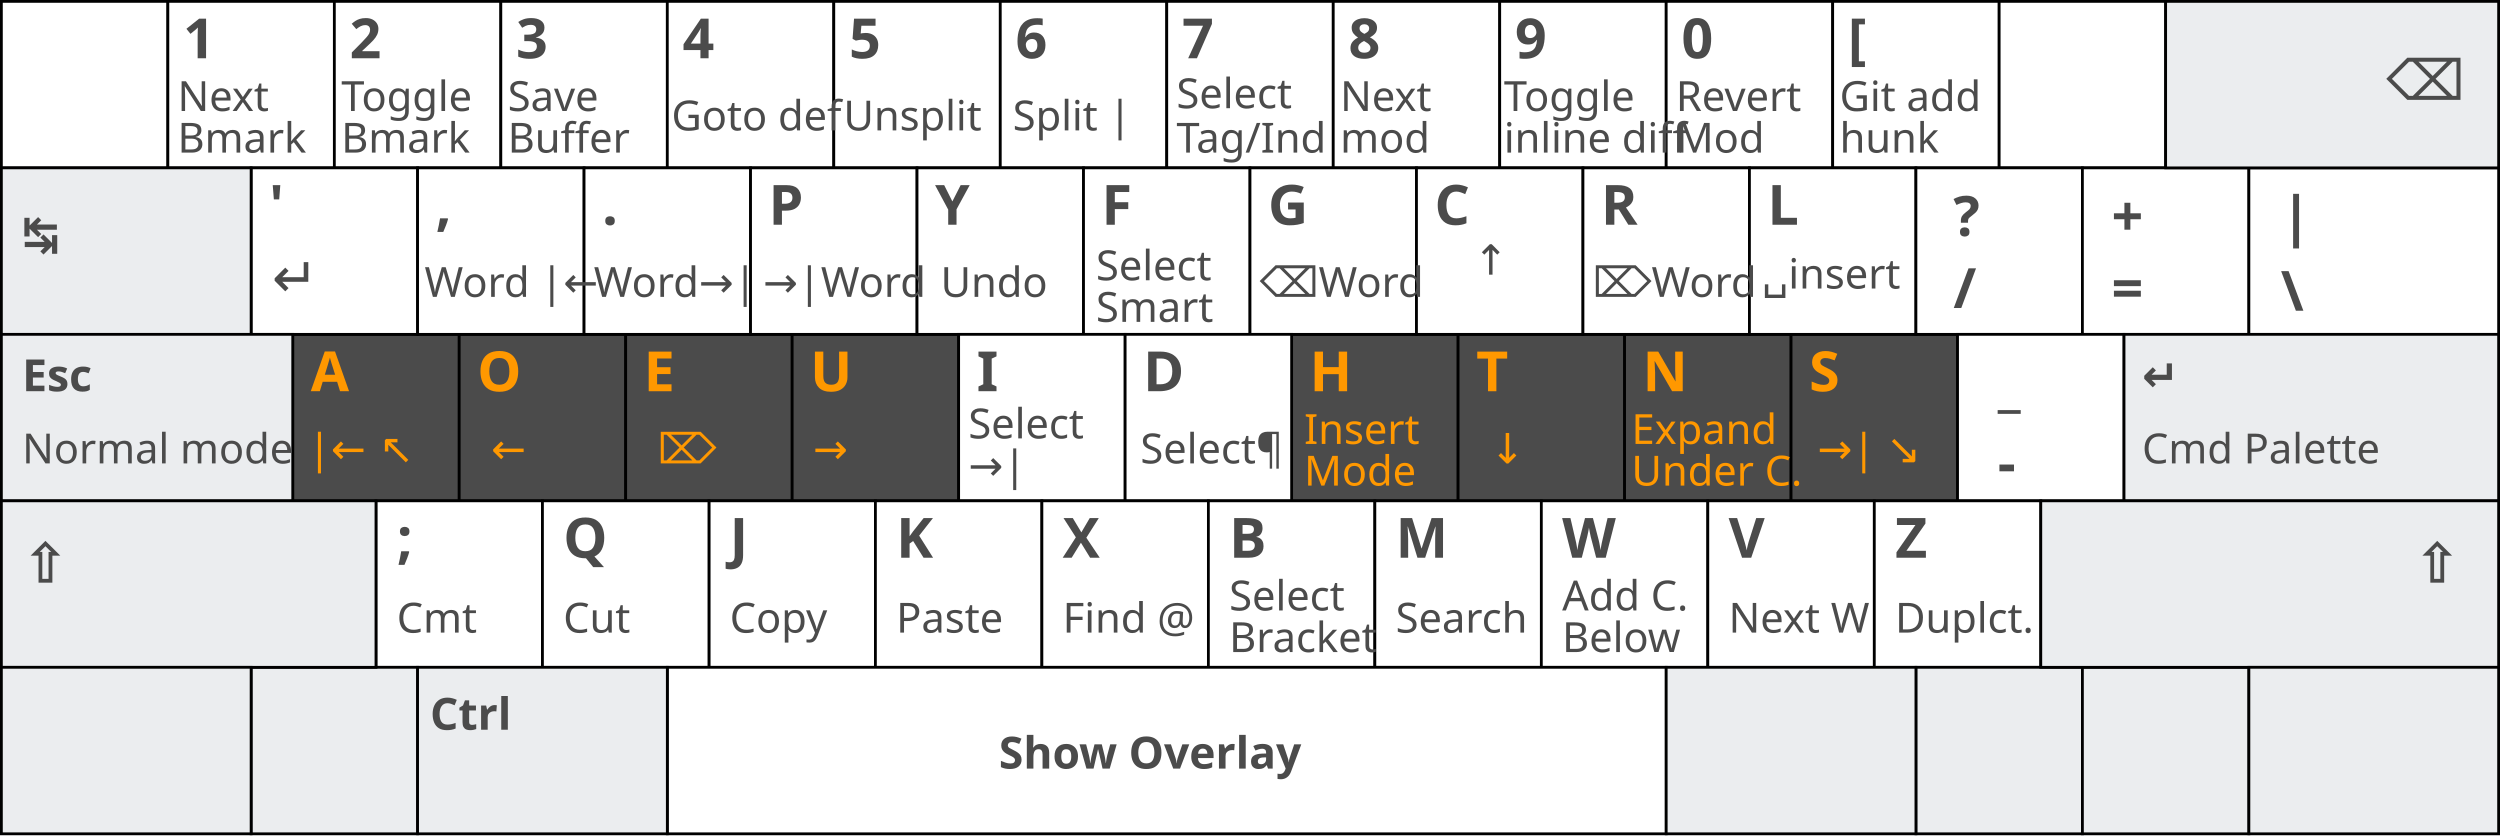
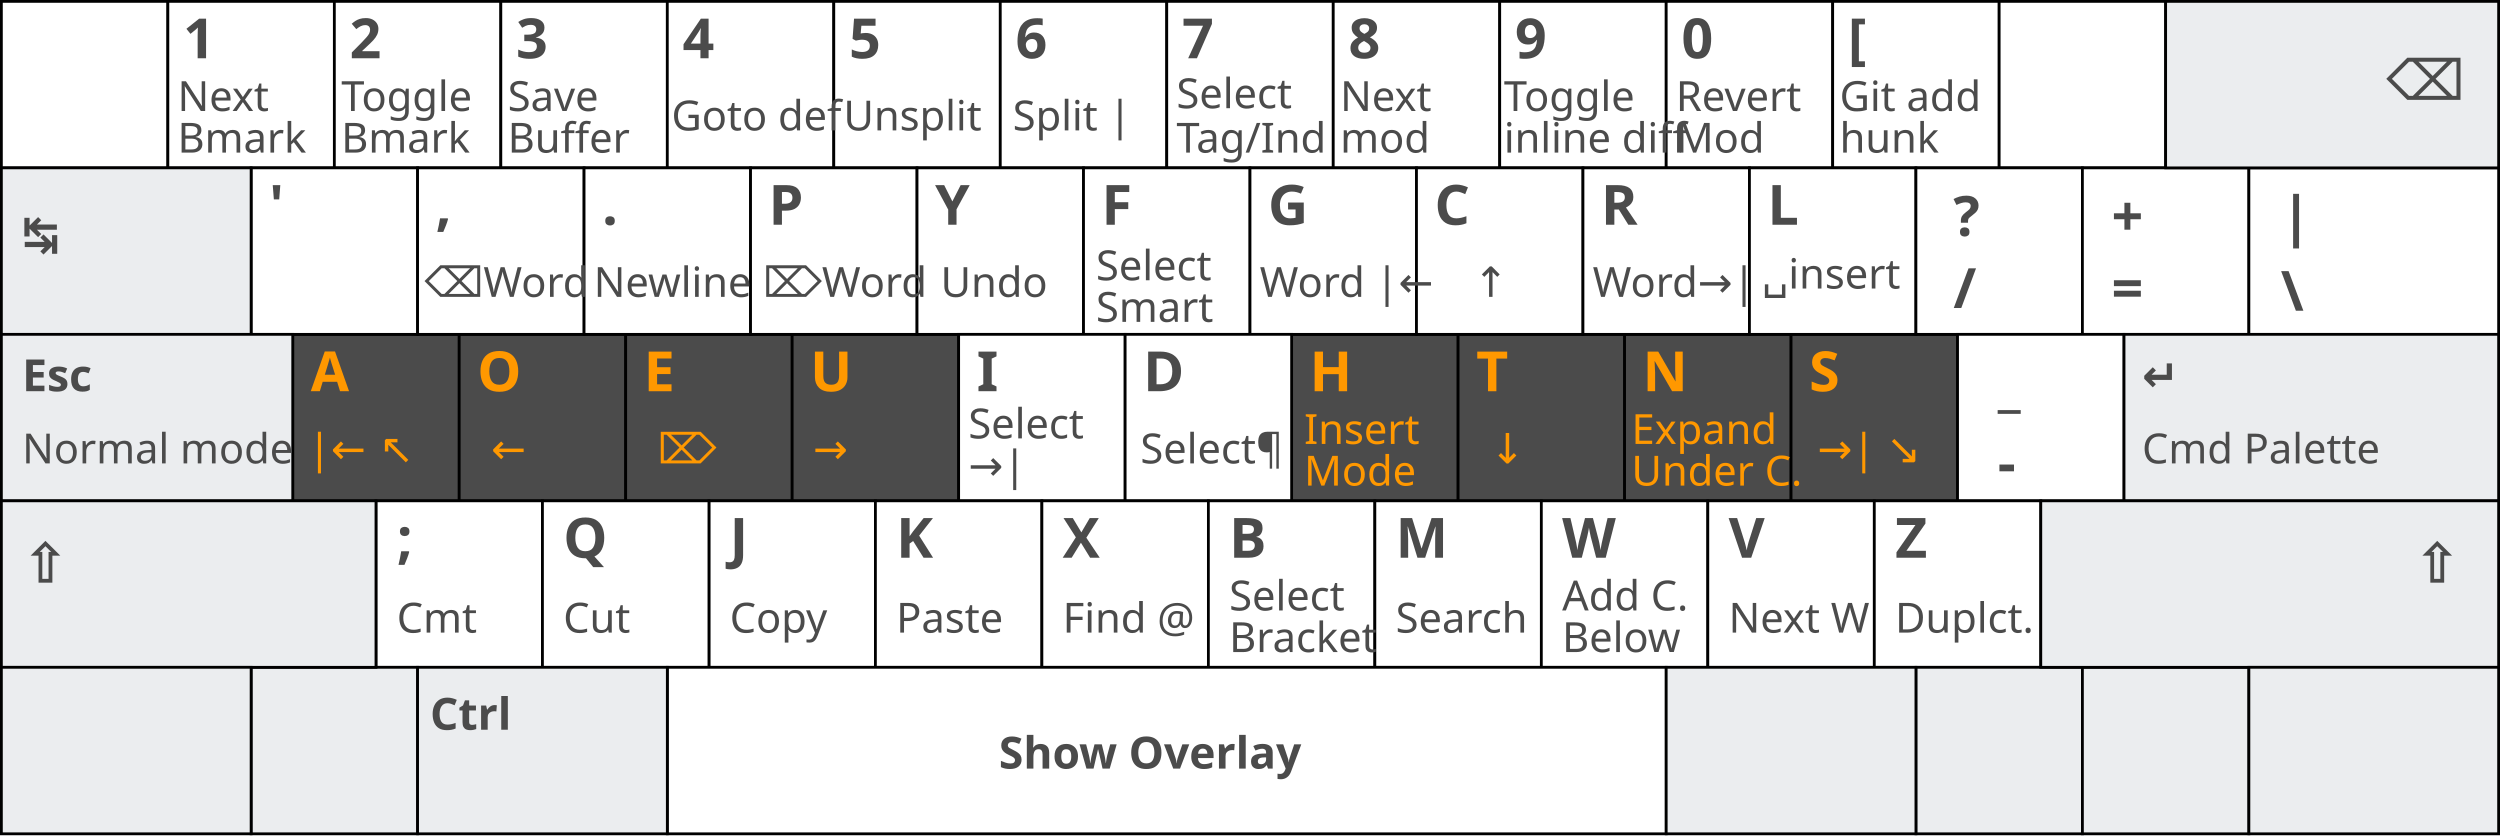
<svg xmlns="http://www.w3.org/2000/svg" height="301" width="901" version="1.0" style="font-family:sans-serif;font-weight:normal;font-size:15px;fill:#4B4B4B">
  <g style="stroke:#000000;stroke-width:1">
    <path d="m 105.5,120.5 60,0 0,60 -60,0 0,-60 z" />
    <path d="m 165.5,120.5 60,0 0,60 -60,0 0,-60 z" />
    <path d="m 225.5,120.5 60,0 0,60 -60,0 0,-60 z" />
    <path d="m 285.5,120.5 60,0 0,60 -60,0 0,-60 z" />
    <path d="m 465.5,120.5 60,0 0,60 -60,0 0,-60 z" />
    <path d="m 525.5,120.5 60,0 0,60 -60,0 0,-60 z" />
    <path d="m 585.5,120.5 60,0 0,60 -60,0 0,-60 z" />
    <path d="m 645.5,120.5 60,0 0,60 -60,0 0,-60 z" />
    <g style="fill:#ffffff">
      <path d="m 0.5,0.5 60,0 0,60 -60,0 0,-60 z" />
      <path d="m 60.5,0.5 60,0 0,60 -60,0 0,-60 z" />
      <path d="m 120.5,0.5 60,0 0,60 -60,0 0,-60 z" />
      <path d="m 180.5,0.5 60,0 0,60 -60,0 0,-60 z" />
      <path d="m 240.5,0.5 60,0 0,60 -60,0 0,-60 z" />
      <path d="m 300.5,0.5 60,0 0,60 -60,0 0,-60 z" />
      <path d="m 360.5,0.5 60,0 0,60 -60,0 0,-60 z" />
      <path d="m 420.5,0.5 60,0 0,60 -60,0 0,-60 z" />
      <path d="m 480.5,0.5 60,0 0,60 -60,0 0,-60 z" />
      <path d="m 540.5,0.5 60,0 0,60 -60,0 0,-60 z" />
      <path d="m 600.5,0.5 60,0 0,60 -60,0 0,-60 z" />
      <path d="m 660.5,0.5 60,0 0,60 -60,0 0,-60 z" />
      <path d="m 720.5,0.5 60,0 0,60 -60,0 0,-60 z" />
      <path d="m 90.5,60.5 60,0 0,60 -60,0 0,-60 z" />
      <path d="m 150.5,60.5 60,0 0,60 -60,0 0,-60 z" />
      <path d="m 210.5,60.5 60,0 0,60 -60,0 0,-60 z" />
      <path d="m 270.5,60.5 60,0 0,60 -60,0 0,-60 z" />
      <path d="m 330.5,60.5 60,0 0,60 -60,0 0,-60 z" />
      <path d="m 390.5,60.5 60,0 0,60 -60,0 0,-60 z" />
      <path d="m 450.5,60.5 60,0 0,60 -60,0 0,-60 z" />
      <path d="m 510.5,60.5 60,0 0,60 -60,0 0,-60 z" />
      <path d="m 570.5,60.5 60,0 0,60 -60,0 0,-60 z" />
      <path d="m 630.5,60.5 60,0 0,60 -60,0 0,-60 z" />
      <path d="m 690.5,60.5 60,0 0,60 -60,0 0,-60 z" />
      <path d="m 750.5,60.5 60,0 0,60 -60,0 0,-60 z" />
      <path d="m 810.5,60.5 90,0 0,60 -90,0 0,-60 z" />
      <path d="m 345.5,120.5 60,0 0,60 -60,0 0,-60 z" />
      <path d="m 405.5,120.5 60,0 0,60 -60,0 0,-60 z" />
      <path d="m 705.5,120.5 60,0 0,60 -60,0 0,-60 z" />
      <path d="m 135.5,180.5 60,0 0,60 -60,0 0,-60 z" />
      <path d="m 255.5,180.5 60,0 0,60 -60,0 0,-60 z" />
      <path d="m 195.5,180.5 60,0 0,60 -60,0 0,-60 z" />
      <path d="m 315.5,180.5 60,0 0,60 -60,0 0,-60 z" />
      <path d="m 375.5,180.5 60,0 0,60 -60,0 0,-60 z" />
      <path d="m 435.5,180.5 60,0 0,60 -60,0 0,-60 z" />
      <path d="m 495.5,180.5 60,0 0,60 -60,0 0,-60 z" />
      <path d="m 555.5,180.5 60,0 0,60 -60,0 0,-60 z" />
      <path d="m 615.5,180.5 60,0 0,60 -60,0 0,-60 z" />
      <path d="m 675.5,180.5 60,0 0,60 -60,0 0,-60 z" />
      <path d="m 240.5,240.5 360,0 0,60 -360,0 0,-60 z" />
    </g>
    <g style="fill:#EBEDEF">
      <path d="m 90.5,240.5 60,0 0,60 -60,0 0,-60 z" />
      <path d="m 690.5,240.5 60,0 0,60 -60,0 0,-60 z" />
      <path d="m 750.5,240.5 60,0 0,60 -60,0 0,-60 z" />
      <path d="m 780.5,0.5 120,0 0,60 -120,0 0,-60 z" />
      <path d="m 0.5,60.5 90,0 0,60 -90,0 0,-60 z" />
      <path d="m 0.5,120.5 105,0 0,60 -105,0 0,-60 z" />
      <path d="m 765.5,120.5 135,0 0,60 -135,0 0,-60 z" />
      <path d="m 0.5,180.5 135,0 0,60 -135,0 0,-60 z" />
      <path d="m 735.5,180.5 165,0 0,60 -165,0 0,-60 z" />
      <path d="m 0.5,240.5 90,0 0,60 -90,0 0,-60 z" />
      <path d="m 810.5,240.5 90,0 0,60 -90,0 0,-60 z" />
      <path d="m 150.5,240.5 90,0 0,60 -90,0 0,-60 z" />
      <path d="m 600.5,240.5 90,0 0,60 -90,0 0,-60 z" />
    </g>
  </g>
  <g style="fill:#FF9800">
    <text>
      <tspan x="111" y="167">|← ↖︎</tspan>
      <tspan x="177" y="167">←</tspan>
      <tspan x="537" y="167">↓</tspan>
      <tspan x="588" y="160">Expand</tspan>
      <tspan x="588" y="175">Under C.</tspan>
      <tspan x="470" y="160">Insert</tspan>
      <tspan x="470" y="175">Mode</tspan>
      <tspan x="655" y="167">→| ↘︎</tspan>
      <tspan x="237" y="167">⌦</tspan>
      <tspan x="293" y="167">→</tspan>
    </text>
    <text style="font-weight:bold;font-size:20px">
      <tspan x="112" y="141">A</tspan>
      <tspan x="172" y="141">O</tspan>
      <tspan x="232" y="141">E</tspan>
      <tspan x="292" y="141">U</tspan>
      <tspan x="472" y="141">H</tspan>
      <tspan x="532" y="141">T</tspan>
      <tspan x="592" y="141">N</tspan>
      <tspan x="652" y="141">S</tspan>
    </text>
  </g>
  <text>
-     <tspan x="531" y="99">↑</tspan>
+     <tspan x="123" y="40">Toggle</tspan>
+     <tspan x="123" y="55">Bmark</tspan>
+     <tspan x="143" y="228">Cmt</tspan>
+     <tspan x="153" y="107">⌫Word</tspan>
+     <tspan x="183" y="40">Save</tspan>
+     <tspan x="183" y="55">Buffer</tspan>
+     <tspan x="203" y="228">Cut</tspan>
+     <tspan x="214" y="107">Newline</tspan>
+     <tspan x="242" y="47">Goto def</tspan>
+     <tspan x="263" y="228">Copy</tspan>
+     <tspan x="275" y="107">⌦Word</tspan>
+     <tspan x="304" y="47">Unsplit</tspan>
+     <tspan x="323" y="228">Paste</tspan>
+     <tspan x="339" y="107">Undo</tspan>
+     <tspan x="349" y="158">Select</tspan>
+     <tspan x="349" y="173">→|</tspan>
+     <tspan x="365" y="47">Split |</tspan>
+     <tspan x="383" y="228">Find @</tspan>
+     <tspan x="395" y="101">Select</tspan>
+     <tspan x="395" y="116">Smart</tspan>
    <tspan x="411" y="167">Select¶</tspan>
-     <tspan x="395" y="101">Select</tspan>
+     <tspan x="424" y="39">Select</tspan>
+     <tspan x="424" y="55">Tag/Ind</tspan>
+     <tspan x="443" y="220">Select</tspan>
+     <tspan x="443" y="235">Bracket</tspan>
+     <tspan x="454" y="107">Word |←</tspan>
+     <tspan x="483" y="40">Next</tspan>
+     <tspan x="483" y="55">mod</tspan>
+     <tspan x="503" y="228">Search</tspan>
+     <tspan x="531" y="107">↑</tspan>
+     <tspan x="542" y="40">Toggle</tspan>
+     <tspan x="542" y="55">inline diff</tspan>
+     <tspan x="563" y="220">Add C.</tspan>
+     <tspan x="563" y="235">Below</tspan>
+     <tspan x="574" y="107">Word→|</tspan>
+     <tspan x="604" y="40">Revert</tspan>
+     <tspan x="604" y="55">Mod</tspan>
+     <tspan x="623" y="228">Next W</tspan>
+     <tspan x="635" y="104">␣insert</tspan>
+     <tspan x="64" y="40">Next</tspan>
+     <tspan x="64" y="55">Bmark</tspan>
+     <tspan x="663" y="40">Git add</tspan>
+     <tspan x="663" y="55">hunk</tspan>
+     <tspan x="683" y="228">Duplct.</tspan>
    <tspan x="772" y="167">Cmd Palette</tspan>
    <tspan x="8" y="167">Normal mode</tspan>
-     <tspan x="395" y="116">Smart</tspan>
-     <tspan x="635" y="104">␣insert</tspan>
-     <tspan x="349" y="158">Select</tspan>
-     <tspan x="349" y="173">→|</tspan>
-     <tspan x="339" y="107">Undo</tspan>
-     <tspan x="153" y="107">Word |←</tspan>
-     <tspan x="214" y="107">Word→|</tspan>
-     <tspan x="275" y="107">→|Word</tspan>
-     <tspan x="454" y="107">⌫Word</tspan>
-     <tspan x="574" y="107">⌦Word</tspan>
-     <tspan x="143" y="228">Cmt</tspan>
-     <tspan x="203" y="228">Cut</tspan>
-     <tspan x="263" y="228">Copy</tspan>
-     <tspan x="323" y="228">Paste</tspan>
-     <tspan x="383" y="228">Find @</tspan>
-     <tspan x="443" y="220">Select</tspan>
-     <tspan x="443" y="235">Bracket</tspan>
-     <tspan x="503" y="228">Search</tspan>
-     <tspan x="563" y="220">Add C.</tspan>
-     <tspan x="563" y="235">Below</tspan>
-     <tspan x="623" y="228">Next W</tspan>
-     <tspan x="683" y="228">Duplct.</tspan>
-     <tspan x="242" y="47">Goto def</tspan>
-     <tspan x="304" y="47">Unsplit</tspan>
-     <tspan x="365" y="47">Split |</tspan>
-     <tspan x="64" y="40">Next</tspan>
-     <tspan x="64" y="55">Bmark</tspan>
-     <tspan x="123" y="40">Toggle</tspan>
-     <tspan x="123" y="55">Bmark</tspan>
-     <tspan x="183" y="40">Save</tspan>
-     <tspan x="183" y="55">Buffer</tspan>
-     <tspan x="424" y="39">Select</tspan>
-     <tspan x="424" y="55">Tag/Ind</tspan>
-     <tspan x="483" y="40">Next</tspan>
-     <tspan x="483" y="55">mod</tspan>
-     <tspan x="542" y="40">Toggle</tspan>
-     <tspan x="542" y="55">inline diff</tspan>
-     <tspan x="604" y="40">Revert</tspan>
-     <tspan x="604" y="55">Mod</tspan>
-     <tspan x="663" y="40">Git add</tspan>
-     <tspan x="663" y="55">hunk</tspan>
  </text>
  <text style="font-size:20px">
    <tspan x="860" y="36">⌫</tspan>
-     <tspan x="98" y="107">↵</tspan>
  </text>
  <text style="font-weight:bold;font-size:16px">
    <tspan x="780" y="166" />
    <tspan x="8" y="141">Esc</tspan>
    <tspan x="772" y="141">↵</tspan>
    <tspan x="8" y="90">↹</tspan>
    <tspan x="155" y="263">Ctrl</tspan>
    <tspan x="360" y="277">Show Overlay</tspan>
  </text>
  <text style="font-weight:bold;font-size:20px">
    <tspan x="97" y="81">'</tspan>
    <tspan x="157" y="81">,</tspan>
    <tspan x="217" y="81">.</tspan>
    <tspan x="277" y="81">P</tspan>
    <tspan x="337" y="81">Y</tspan>
    <tspan x="397" y="81">F</tspan>
    <tspan x="457" y="81">G</tspan>
    <tspan x="517" y="81">C</tspan>
    <tspan x="577" y="81">R</tspan>
    <tspan x="637" y="81">L</tspan>
    <tspan x="8" y="210">⇧</tspan>
    <tspan x="870" y="210">⇧</tspan>
    <tspan x="66" y="21">1</tspan>
    <tspan x="126" y="21">2</tspan>
    <tspan x="186" y="21">3</tspan>
    <tspan x="246" y="21">4</tspan>
    <tspan x="306" y="21">5</tspan>
    <tspan x="366" y="21">6</tspan>
    <tspan x="426" y="21">7</tspan>
    <tspan x="486" y="21">8</tspan>
    <tspan x="546" y="21">9</tspan>
    <tspan x="606" y="21">0</tspan>
    <tspan x="666" y="21">[</tspan>
    <tspan x="704" y="85">?</tspan>
    <tspan x="704" y="111">/</tspan>
    <tspan x="720" y="146">_</tspan>
    <tspan x="720" y="174">-</tspan>
    <tspan x="822" y="85">|</tspan>
    <tspan x="822" y="112">\</tspan>
    <tspan x="761" y="85">+</tspan>
    <tspan x="761" y="111">=</tspan>
    <tspan x="352" y="141">I</tspan>
    <tspan x="412" y="141">D</tspan>
    <tspan x="143" y="201">;</tspan>
    <tspan x="203" y="201">Q</tspan>
    <tspan x="263" y="201">J</tspan>
    <tspan x="323" y="201">K</tspan>
    <tspan x="383" y="201">X</tspan>
    <tspan x="443" y="201">B</tspan>
    <tspan x="503" y="201">M</tspan>
    <tspan x="563" y="201">W</tspan>
    <tspan x="623" y="201">V</tspan>
    <tspan x="683" y="201">Z</tspan>
  </text>
</svg>
